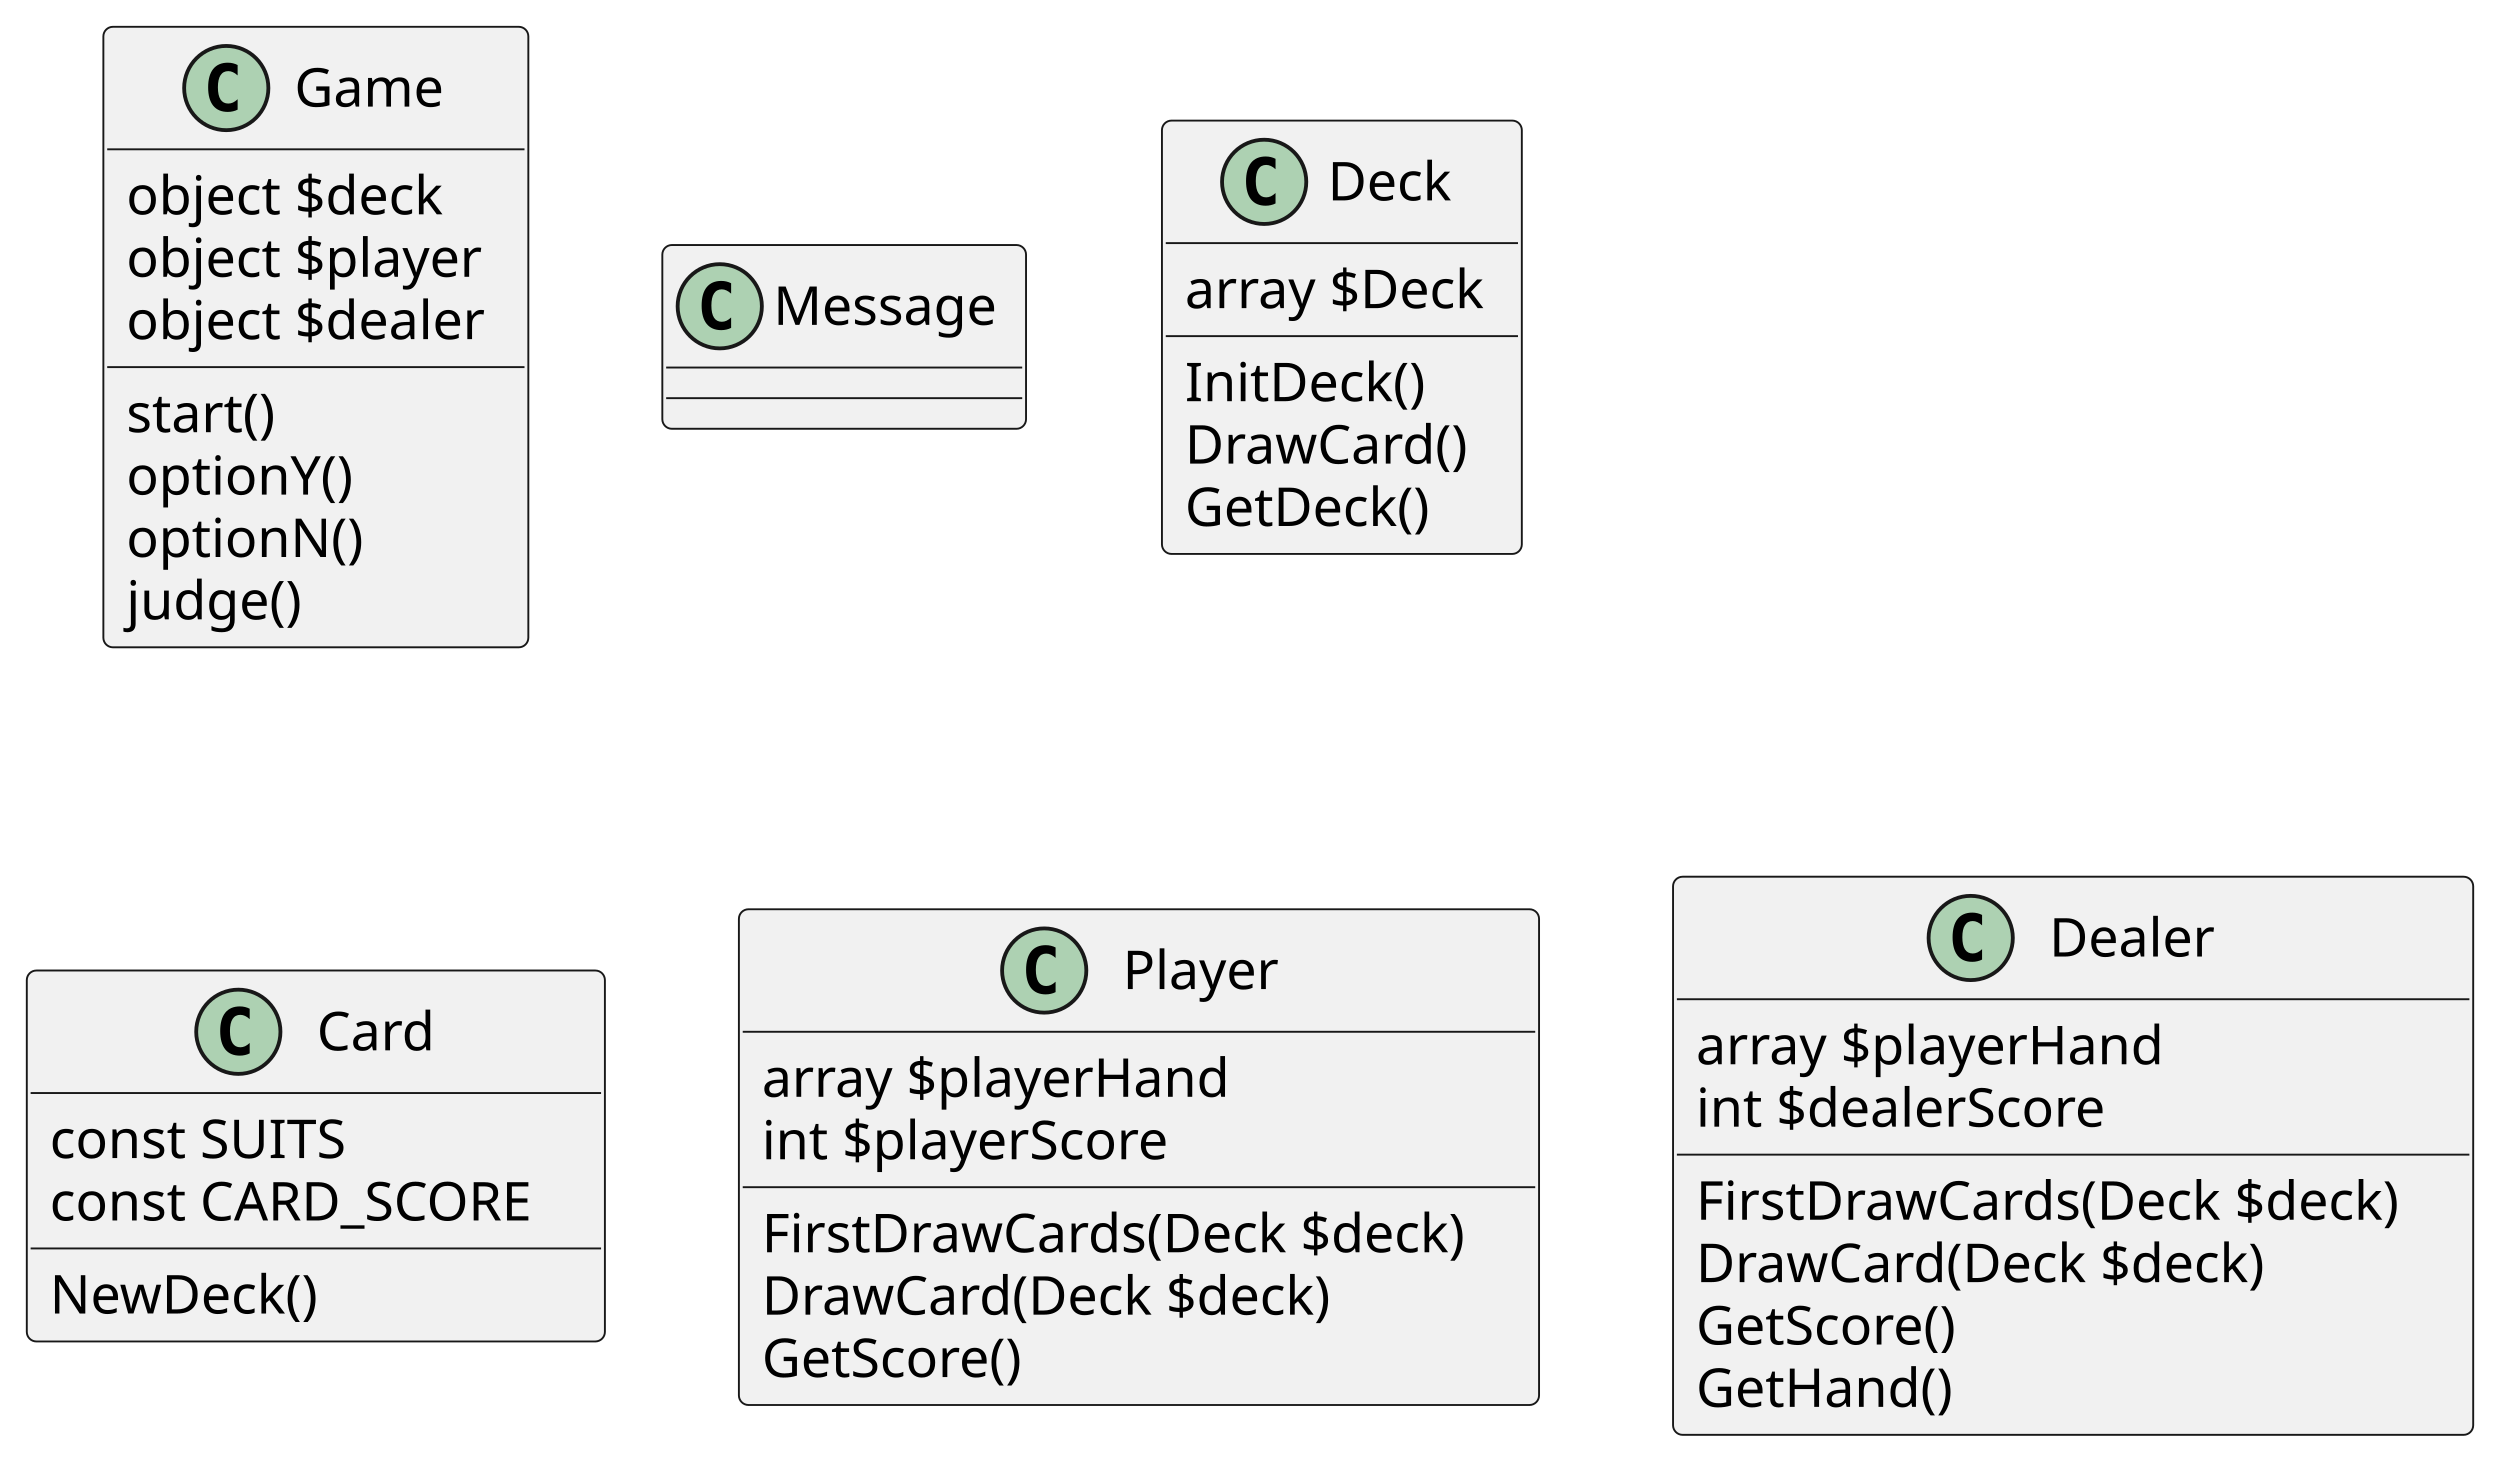
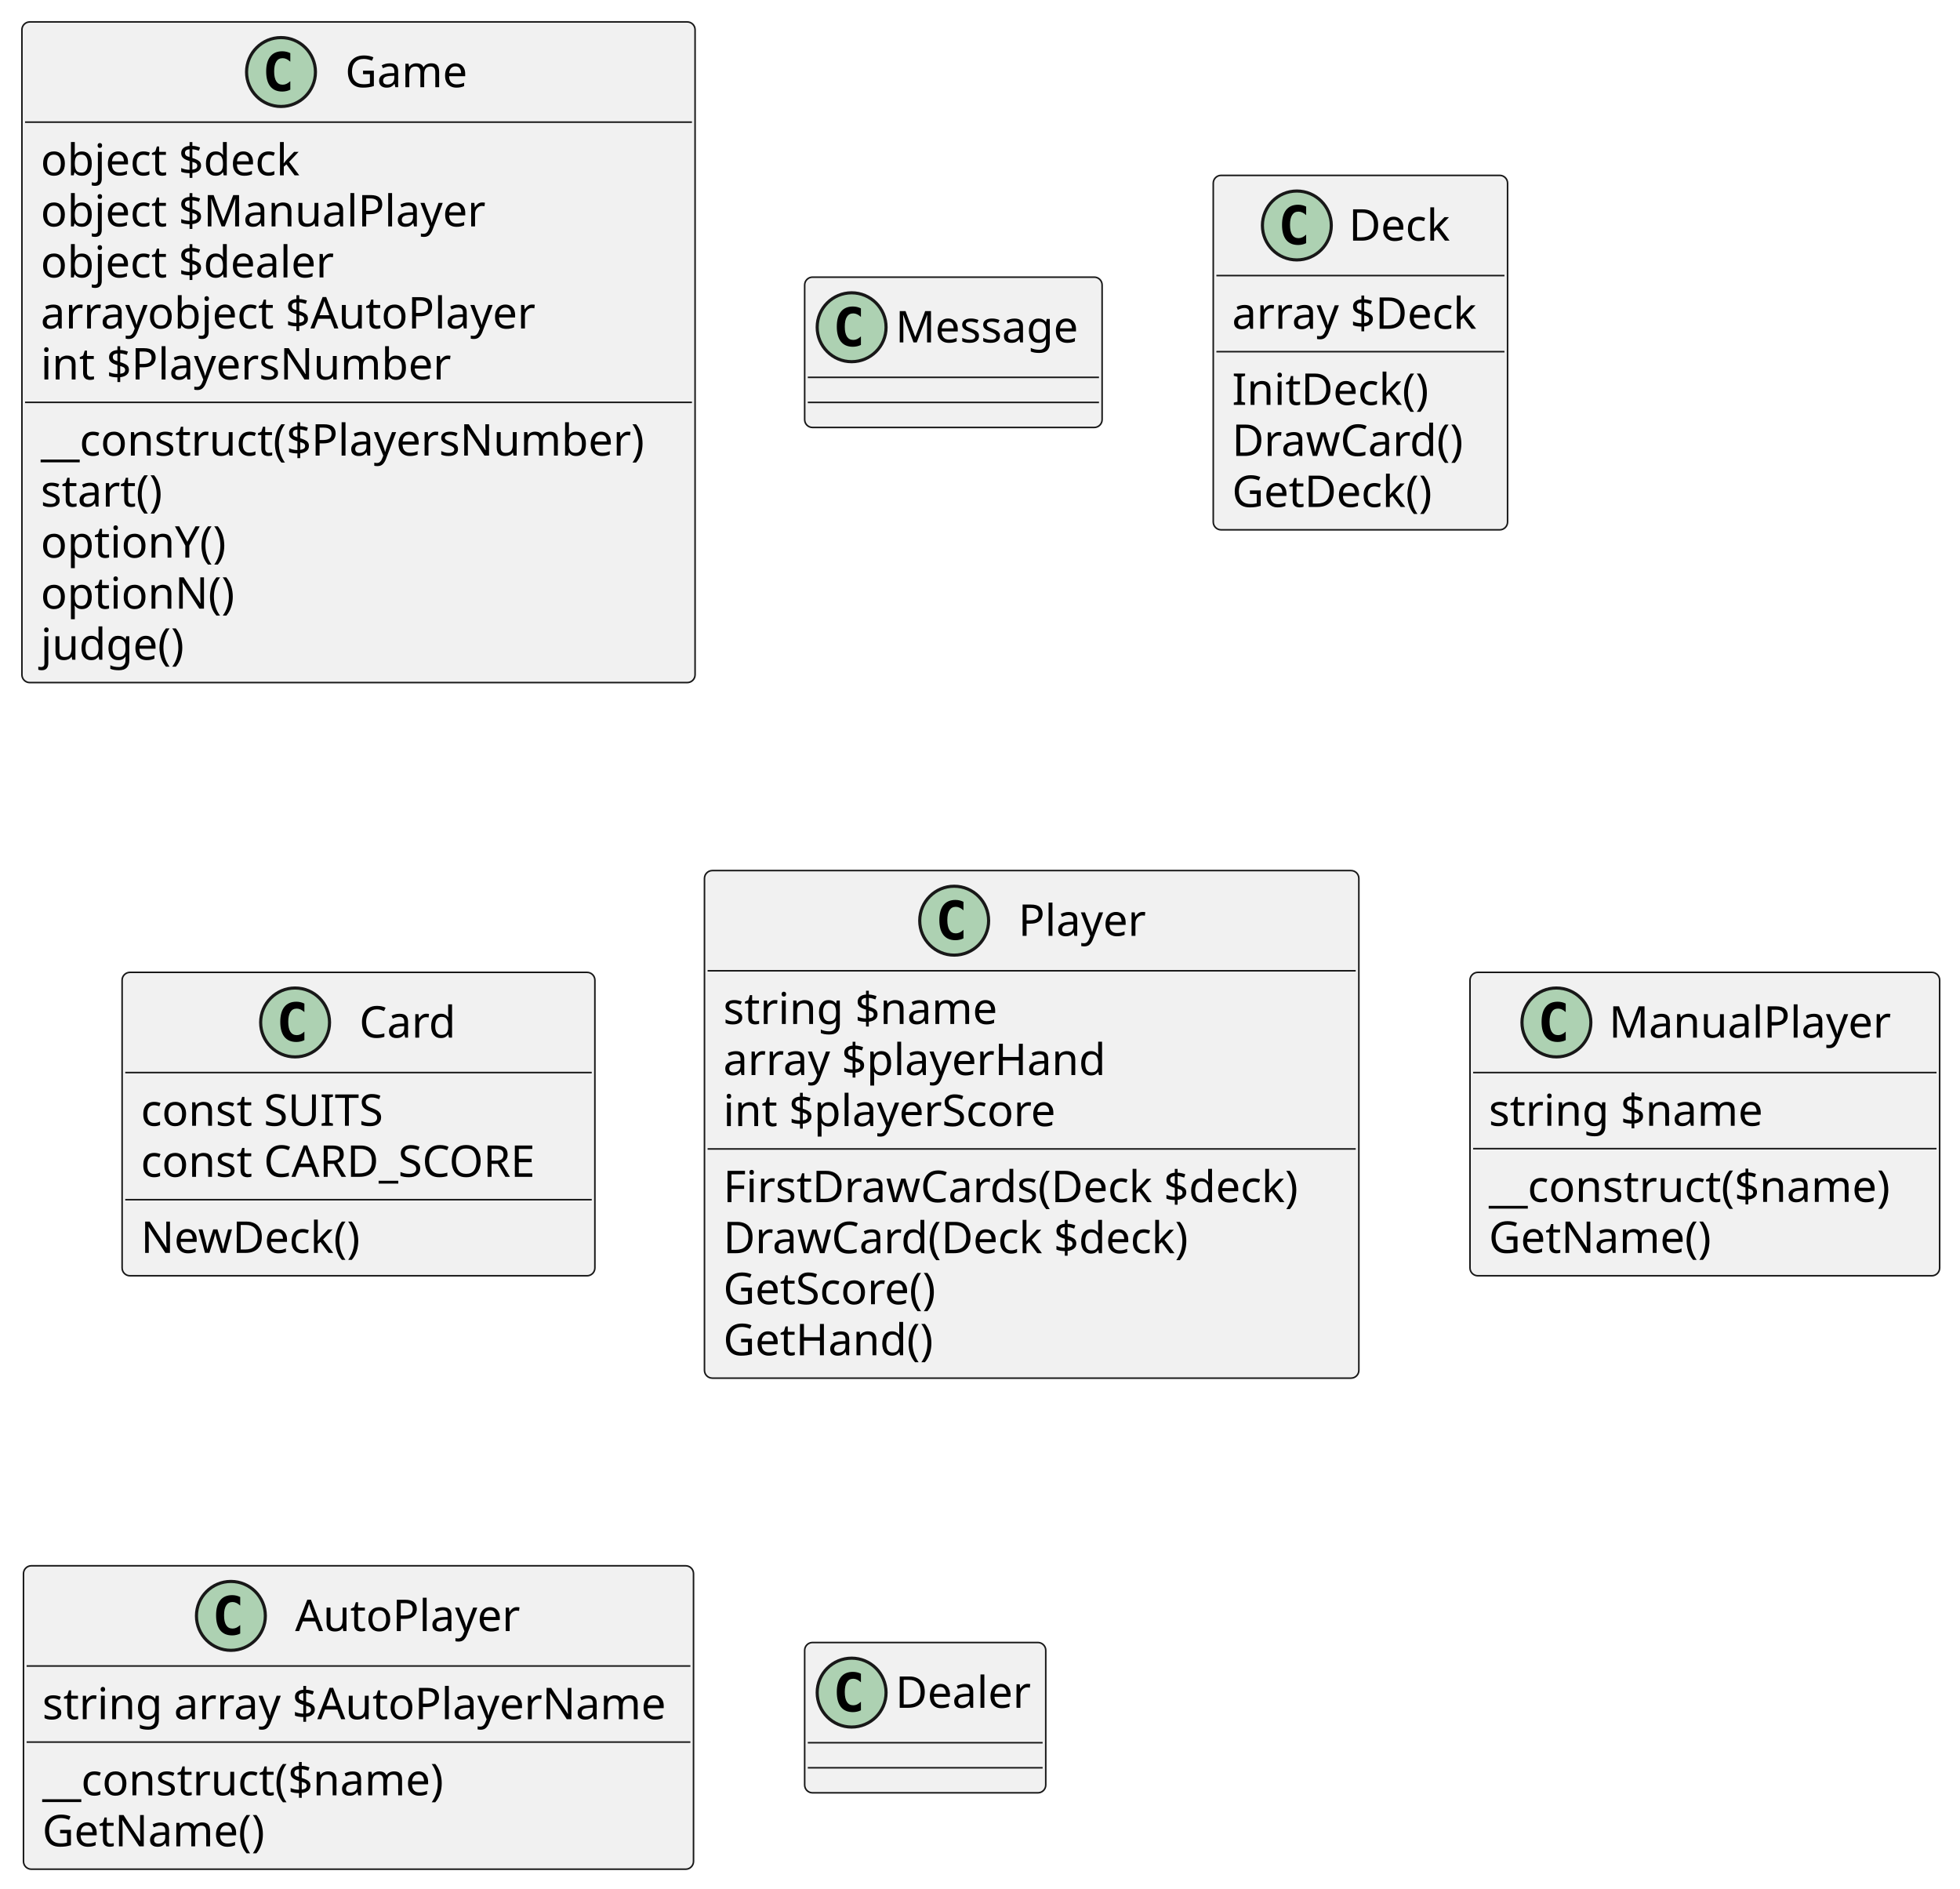
- <svg xmlns="http://www.w3.org/2000/svg" contentStyleType="text/css" height="381px" preserveAspectRatio="none" style="width:653px;height:381px;background:#FFFFFF;" version="1.1" viewBox="0 0 653 381" width="653px" zoomAndPan="magnify">
+ <svg xmlns="http://www.w3.org/2000/svg" contentStyleType="text/css" height="603px" preserveAspectRatio="none" style="width:626px;height:603px;background:#FFFFFF;" version="1.1" viewBox="0 0 626 603" width="626px" zoomAndPan="magnify">
  <defs />
  <g>
    <g id="elem_Game">
-       <rect codeLine="1" fill="#F1F1F1" height="162.078" id="Game" rx="2.5" ry="2.5" style="stroke:#181818;stroke-width:0.5;" width="111" x="27" y="7" />
-       <ellipse cx="59.1" cy="23" fill="#ADD1B2" rx="11" ry="11" style="stroke:#181818;stroke-width:1.0;" />
-       <path d="M62.069,28.641 Q61.491,28.938 60.85,29.078 Q60.209,29.234 59.506,29.234 Q57.006,29.234 55.678,27.594 Q54.366,25.938 54.366,22.812 Q54.366,19.688 55.678,18.031 Q57.006,16.375 59.506,16.375 Q60.209,16.375 60.85,16.531 Q61.506,16.688 62.069,16.984 L62.069,19.703 Q61.444,19.125 60.85,18.859 Q60.256,18.578 59.631,18.578 Q58.288,18.578 57.6,19.656 Q56.913,20.719 56.913,22.812 Q56.913,24.906 57.6,25.984 Q58.288,27.047 59.631,27.047 Q60.256,27.047 60.85,26.781 Q61.444,26.5 62.069,25.922 L62.069,28.641 Z " fill="#000000" />
-       <text fill="#000000" font-family="sans-serif" font-size="14" lengthAdjust="spacing" textLength="41" x="76.9" y="27.847">Game</text>
-       <line style="stroke:#181818;stroke-width:0.5;" x1="28" x2="137" y1="39" y2="39" />
-       <text fill="#000000" font-family="sans-serif" font-size="14" lengthAdjust="spacing" textLength="90" x="33" y="55.995">object $deck</text>
-       <text fill="#000000" font-family="sans-serif" font-size="14" lengthAdjust="spacing" textLength="97" x="33" y="72.292">object $player</text>
-       <text fill="#000000" font-family="sans-serif" font-size="14" lengthAdjust="spacing" textLength="99" x="33" y="88.589">object $dealer</text>
-       <line style="stroke:#181818;stroke-width:0.5;" x1="28" x2="137" y1="95.891" y2="95.891" />
-       <text fill="#000000" font-family="sans-serif" font-size="14" lengthAdjust="spacing" textLength="41" x="33" y="112.886">start()</text>
-       <text fill="#000000" font-family="sans-serif" font-size="14" lengthAdjust="spacing" textLength="63" x="33" y="129.183">optionY()</text>
-       <text fill="#000000" font-family="sans-serif" font-size="14" lengthAdjust="spacing" textLength="64" x="33" y="145.48">optionN()</text>
-       <text fill="#000000" font-family="sans-serif" font-size="14" lengthAdjust="spacing" textLength="49" x="33" y="161.776">judge()</text>
+       <rect codeLine="1" fill="#F1F1F1" height="210.969" id="Game" rx="2.5" ry="2.5" style="stroke:#181818;stroke-width:0.5;" width="215" x="7" y="7" />
+       <ellipse cx="89.75" cy="23" fill="#ADD1B2" rx="11" ry="11" style="stroke:#181818;stroke-width:1.0;" />
+       <path d="M92.719,28.641 Q92.141,28.938 91.5,29.078 Q90.859,29.234 90.156,29.234 Q87.656,29.234 86.328,27.594 Q85.016,25.938 85.016,22.812 Q85.016,19.688 86.328,18.031 Q87.656,16.375 90.156,16.375 Q90.859,16.375 91.5,16.531 Q92.156,16.688 92.719,16.984 L92.719,19.703 Q92.094,19.125 91.5,18.859 Q90.906,18.578 90.281,18.578 Q88.938,18.578 88.25,19.656 Q87.562,20.719 87.562,22.812 Q87.562,24.906 88.25,25.984 Q88.938,27.047 90.281,27.047 Q90.906,27.047 91.5,26.781 Q92.094,26.5 92.719,25.922 L92.719,28.641 Z " fill="#000000" />
+       <text fill="#000000" font-family="sans-serif" font-size="14" lengthAdjust="spacing" textLength="41" x="110.25" y="27.847">Game</text>
+       <line style="stroke:#181818;stroke-width:0.5;" x1="8" x2="221" y1="39" y2="39" />
+       <text fill="#000000" font-family="sans-serif" font-size="14" lengthAdjust="spacing" textLength="90" x="13" y="55.995">object $deck</text>
+       <text fill="#000000" font-family="sans-serif" font-size="14" lengthAdjust="spacing" textLength="146" x="13" y="72.292">object $ManualPlayer</text>
+       <text fill="#000000" font-family="sans-serif" font-size="14" lengthAdjust="spacing" textLength="99" x="13" y="88.589">object $dealer</text>
+       <text fill="#000000" font-family="sans-serif" font-size="14" lengthAdjust="spacing" textLength="162" x="13" y="104.886">arrayobject $AutoPlayer</text>
+       <text fill="#000000" font-family="sans-serif" font-size="14" lengthAdjust="spacing" textLength="134" x="13" y="121.183">int $PlayersNumber</text>
+       <line style="stroke:#181818;stroke-width:0.5;" x1="8" x2="221" y1="128.484" y2="128.484" />
+       <text fill="#000000" font-family="sans-serif" font-size="14" lengthAdjust="spacing" textLength="203" x="13" y="145.48">__construct($PlayersNumber)</text>
+       <text fill="#000000" font-family="sans-serif" font-size="14" lengthAdjust="spacing" textLength="41" x="13" y="161.776">start()</text>
+       <text fill="#000000" font-family="sans-serif" font-size="14" lengthAdjust="spacing" textLength="63" x="13" y="178.073">optionY()</text>
+       <text fill="#000000" font-family="sans-serif" font-size="14" lengthAdjust="spacing" textLength="64" x="13" y="194.37">optionN()</text>
+       <text fill="#000000" font-family="sans-serif" font-size="14" lengthAdjust="spacing" textLength="49" x="13" y="210.667">judge()</text>
    </g>
    <g id="elem_Message">
-       <rect codeLine="10" fill="#F1F1F1" height="48" id="Message" rx="2.5" ry="2.5" style="stroke:#181818;stroke-width:0.5;" width="95" x="173" y="64" />
-       <ellipse cx="188" cy="80" fill="#ADD1B2" rx="11" ry="11" style="stroke:#181818;stroke-width:1.0;" />
-       <path d="M190.969,85.641 Q190.391,85.938 189.75,86.078 Q189.109,86.234 188.406,86.234 Q185.906,86.234 184.578,84.594 Q183.266,82.938 183.266,79.812 Q183.266,76.688 184.578,75.031 Q185.906,73.375 188.406,73.375 Q189.109,73.375 189.75,73.531 Q190.406,73.688 190.969,73.984 L190.969,76.703 Q190.344,76.125 189.75,75.859 Q189.156,75.578 188.531,75.578 Q187.188,75.578 186.5,76.656 Q185.812,77.719 185.812,79.812 Q185.812,81.906 186.5,82.984 Q187.188,84.047 188.531,84.047 Q189.156,84.047 189.75,83.781 Q190.344,83.5 190.969,82.922 L190.969,85.641 Z " fill="#000000" />
-       <text fill="#000000" font-family="sans-serif" font-size="14" lengthAdjust="spacing" textLength="63" x="202" y="84.847">Message</text>
-       <line style="stroke:#181818;stroke-width:0.5;" x1="174" x2="267" y1="96" y2="96" />
-       <line style="stroke:#181818;stroke-width:0.5;" x1="174" x2="267" y1="104" y2="104" />
+       <rect codeLine="13" fill="#F1F1F1" height="48" id="Message" rx="2.5" ry="2.5" style="stroke:#181818;stroke-width:0.5;" width="95" x="257" y="88.5" />
+       <ellipse cx="272" cy="104.5" fill="#ADD1B2" rx="11" ry="11" style="stroke:#181818;stroke-width:1.0;" />
+       <path d="M274.969,110.141 Q274.391,110.438 273.75,110.578 Q273.109,110.734 272.406,110.734 Q269.906,110.734 268.578,109.094 Q267.266,107.438 267.266,104.312 Q267.266,101.188 268.578,99.531 Q269.906,97.875 272.406,97.875 Q273.109,97.875 273.75,98.031 Q274.406,98.188 274.969,98.484 L274.969,101.203 Q274.344,100.625 273.75,100.359 Q273.156,100.078 272.531,100.078 Q271.188,100.078 270.5,101.156 Q269.812,102.219 269.812,104.312 Q269.812,106.406 270.5,107.484 Q271.188,108.547 272.531,108.547 Q273.156,108.547 273.75,108.281 Q274.344,108 274.969,107.422 L274.969,110.141 Z " fill="#000000" />
+       <text fill="#000000" font-family="sans-serif" font-size="14" lengthAdjust="spacing" textLength="63" x="286" y="109.347">Message</text>
+       <line style="stroke:#181818;stroke-width:0.5;" x1="258" x2="351" y1="120.5" y2="120.5" />
+       <line style="stroke:#181818;stroke-width:0.5;" x1="258" x2="351" y1="128.5" y2="128.5" />
    </g>
    <g id="elem_Deck">
-       <rect codeLine="13" fill="#F1F1F1" height="113.188" id="Deck" rx="2.5" ry="2.5" style="stroke:#181818;stroke-width:0.5;" width="94" x="303.5" y="31.5" />
-       <ellipse cx="330.2" cy="47.5" fill="#ADD1B2" rx="11" ry="11" style="stroke:#181818;stroke-width:1.0;" />
-       <path d="M333.169,53.141 Q332.591,53.438 331.95,53.578 Q331.309,53.734 330.606,53.734 Q328.106,53.734 326.778,52.094 Q325.466,50.438 325.466,47.312 Q325.466,44.188 326.778,42.531 Q328.106,40.875 330.606,40.875 Q331.309,40.875 331.95,41.031 Q332.606,41.188 333.169,41.484 L333.169,44.203 Q332.544,43.625 331.95,43.359 Q331.356,43.078 330.731,43.078 Q329.387,43.078 328.7,44.156 Q328.012,45.219 328.012,47.312 Q328.012,49.406 328.7,50.484 Q329.387,51.547 330.731,51.547 Q331.356,51.547 331.95,51.281 Q332.544,51 333.169,50.422 L333.169,53.141 Z " fill="#000000" />
-       <text fill="#000000" font-family="sans-serif" font-size="14" lengthAdjust="spacing" textLength="36" x="346.8" y="52.347">Deck</text>
-       <line style="stroke:#181818;stroke-width:0.5;" x1="304.5" x2="396.5" y1="63.5" y2="63.5" />
-       <text fill="#000000" font-family="sans-serif" font-size="14" lengthAdjust="spacing" textLength="82" x="309.5" y="80.495">array $Deck</text>
-       <line style="stroke:#181818;stroke-width:0.5;" x1="304.5" x2="396.5" y1="87.797" y2="87.797" />
-       <text fill="#000000" font-family="sans-serif" font-size="14" lengthAdjust="spacing" textLength="66" x="309.5" y="104.792">InitDeck()</text>
-       <text fill="#000000" font-family="sans-serif" font-size="14" lengthAdjust="spacing" textLength="77" x="309.5" y="121.089">DrawCard()</text>
-       <text fill="#000000" font-family="sans-serif" font-size="14" lengthAdjust="spacing" textLength="71" x="309.5" y="137.386">GetDeck()</text>
+       <rect codeLine="16" fill="#F1F1F1" height="113.188" id="Deck" rx="2.5" ry="2.5" style="stroke:#181818;stroke-width:0.5;" width="94" x="387.5" y="56" />
+       <ellipse cx="414.2" cy="72" fill="#ADD1B2" rx="11" ry="11" style="stroke:#181818;stroke-width:1.0;" />
+       <path d="M417.169,77.641 Q416.591,77.938 415.95,78.078 Q415.309,78.234 414.606,78.234 Q412.106,78.234 410.778,76.594 Q409.466,74.938 409.466,71.812 Q409.466,68.688 410.778,67.031 Q412.106,65.375 414.606,65.375 Q415.309,65.375 415.95,65.531 Q416.606,65.688 417.169,65.984 L417.169,68.703 Q416.544,68.125 415.95,67.859 Q415.356,67.578 414.731,67.578 Q413.387,67.578 412.7,68.656 Q412.012,69.719 412.012,71.812 Q412.012,73.906 412.7,74.984 Q413.387,76.047 414.731,76.047 Q415.356,76.047 415.95,75.781 Q416.544,75.5 417.169,74.922 L417.169,77.641 Z " fill="#000000" />
+       <text fill="#000000" font-family="sans-serif" font-size="14" lengthAdjust="spacing" textLength="36" x="430.8" y="76.847">Deck</text>
+       <line style="stroke:#181818;stroke-width:0.5;" x1="388.5" x2="480.5" y1="88" y2="88" />
+       <text fill="#000000" font-family="sans-serif" font-size="14" lengthAdjust="spacing" textLength="82" x="393.5" y="104.995">array $Deck</text>
+       <line style="stroke:#181818;stroke-width:0.5;" x1="388.5" x2="480.5" y1="112.297" y2="112.297" />
+       <text fill="#000000" font-family="sans-serif" font-size="14" lengthAdjust="spacing" textLength="66" x="393.5" y="129.292">InitDeck()</text>
+       <text fill="#000000" font-family="sans-serif" font-size="14" lengthAdjust="spacing" textLength="77" x="393.5" y="145.589">DrawCard()</text>
+       <text fill="#000000" font-family="sans-serif" font-size="14" lengthAdjust="spacing" textLength="71" x="393.5" y="161.886">GetDeck()</text>
    </g>
    <g id="elem_Card">
-       <rect codeLine="20" fill="#F1F1F1" height="96.891" id="Card" rx="2.5" ry="2.5" style="stroke:#181818;stroke-width:0.5;" width="151" x="7" y="253.5" />
-       <ellipse cx="62.25" cy="269.5" fill="#ADD1B2" rx="11" ry="11" style="stroke:#181818;stroke-width:1.0;" />
-       <path d="M65.219,275.141 Q64.641,275.438 64,275.578 Q63.359,275.734 62.656,275.734 Q60.156,275.734 58.828,274.094 Q57.516,272.438 57.516,269.312 Q57.516,266.188 58.828,264.531 Q60.156,262.875 62.656,262.875 Q63.359,262.875 64,263.031 Q64.656,263.188 65.219,263.484 L65.219,266.203 Q64.594,265.625 64,265.359 Q63.406,265.078 62.781,265.078 Q61.438,265.078 60.75,266.156 Q60.062,267.219 60.062,269.312 Q60.062,271.406 60.75,272.484 Q61.438,273.547 62.781,273.547 Q63.406,273.547 64,273.281 Q64.594,273 65.219,272.422 L65.219,275.141 Z " fill="#000000" />
-       <text fill="#000000" font-family="sans-serif" font-size="14" lengthAdjust="spacing" textLength="32" x="82.75" y="274.347">Card</text>
-       <line style="stroke:#181818;stroke-width:0.5;" x1="8" x2="157" y1="285.5" y2="285.5" />
-       <text fill="#000000" font-family="sans-serif" font-size="14" lengthAdjust="spacing" textLength="83" x="13" y="302.495">const SUITS</text>
-       <text fill="#000000" font-family="sans-serif" font-size="14" lengthAdjust="spacing" textLength="139" x="13" y="318.792">const CARD_SCORE</text>
-       <line style="stroke:#181818;stroke-width:0.5;" x1="8" x2="157" y1="326.094" y2="326.094" />
-       <text fill="#000000" font-family="sans-serif" font-size="14" lengthAdjust="spacing" textLength="76" x="13" y="343.089">NewDeck()</text>
+       <rect codeLine="23" fill="#F1F1F1" height="96.891" id="Card" rx="2.5" ry="2.5" style="stroke:#181818;stroke-width:0.5;" width="151" x="39" y="310.5" />
+       <ellipse cx="94.25" cy="326.5" fill="#ADD1B2" rx="11" ry="11" style="stroke:#181818;stroke-width:1.0;" />
+       <path d="M97.219,332.141 Q96.641,332.438 96,332.578 Q95.359,332.734 94.656,332.734 Q92.156,332.734 90.828,331.094 Q89.516,329.438 89.516,326.312 Q89.516,323.188 90.828,321.531 Q92.156,319.875 94.656,319.875 Q95.359,319.875 96,320.031 Q96.656,320.188 97.219,320.484 L97.219,323.203 Q96.594,322.625 96,322.359 Q95.406,322.078 94.781,322.078 Q93.438,322.078 92.75,323.156 Q92.062,324.219 92.062,326.312 Q92.062,328.406 92.75,329.484 Q93.438,330.547 94.781,330.547 Q95.406,330.547 96,330.281 Q96.594,330 97.219,329.422 L97.219,332.141 Z " fill="#000000" />
+       <text fill="#000000" font-family="sans-serif" font-size="14" lengthAdjust="spacing" textLength="32" x="114.75" y="331.347">Card</text>
+       <line style="stroke:#181818;stroke-width:0.5;" x1="40" x2="189" y1="342.5" y2="342.5" />
+       <text fill="#000000" font-family="sans-serif" font-size="14" lengthAdjust="spacing" textLength="83" x="45" y="359.495">const SUITS</text>
+       <text fill="#000000" font-family="sans-serif" font-size="14" lengthAdjust="spacing" textLength="139" x="45" y="375.792">const CARD_SCORE</text>
+       <line style="stroke:#181818;stroke-width:0.5;" x1="40" x2="189" y1="383.094" y2="383.094" />
+       <text fill="#000000" font-family="sans-serif" font-size="14" lengthAdjust="spacing" textLength="76" x="45" y="400.089">NewDeck()</text>
    </g>
    <g id="elem_Player">
-       <rect codeLine="25" fill="#F1F1F1" height="129.484" id="Player" rx="2.5" ry="2.5" style="stroke:#181818;stroke-width:0.5;" width="209" x="193" y="237.5" />
-       <ellipse cx="272.75" cy="253.5" fill="#ADD1B2" rx="11" ry="11" style="stroke:#181818;stroke-width:1.0;" />
-       <path d="M275.719,259.141 Q275.141,259.438 274.5,259.578 Q273.859,259.734 273.156,259.734 Q270.656,259.734 269.328,258.094 Q268.016,256.438 268.016,253.312 Q268.016,250.188 269.328,248.531 Q270.656,246.875 273.156,246.875 Q273.859,246.875 274.5,247.031 Q275.156,247.188 275.719,247.484 L275.719,250.203 Q275.094,249.625 274.5,249.359 Q273.906,249.078 273.281,249.078 Q271.938,249.078 271.25,250.156 Q270.562,251.219 270.562,253.312 Q270.562,255.406 271.25,256.484 Q271.938,257.547 273.281,257.547 Q273.906,257.547 274.5,257.281 Q275.094,257 275.719,256.422 L275.719,259.141 Z " fill="#000000" />
-       <text fill="#000000" font-family="sans-serif" font-size="14" lengthAdjust="spacing" textLength="41" x="293.25" y="258.347">Player</text>
-       <line style="stroke:#181818;stroke-width:0.5;" x1="194" x2="401" y1="269.5" y2="269.5" />
-       <text fill="#000000" font-family="sans-serif" font-size="14" lengthAdjust="spacing" textLength="123" x="199" y="286.495">array $playerHand</text>
-       <text fill="#000000" font-family="sans-serif" font-size="14" lengthAdjust="spacing" textLength="111" x="199" y="302.792">int $playerScore</text>
-       <line style="stroke:#181818;stroke-width:0.5;" x1="194" x2="401" y1="310.094" y2="310.094" />
-       <text fill="#000000" font-family="sans-serif" font-size="14" lengthAdjust="spacing" textLength="197" x="199" y="327.089">FirstDrawCards(Deck $deck)</text>
-       <text fill="#000000" font-family="sans-serif" font-size="14" lengthAdjust="spacing" textLength="160" x="199" y="343.386">DrawCard(Deck $deck)</text>
-       <text fill="#000000" font-family="sans-serif" font-size="14" lengthAdjust="spacing" textLength="75" x="199" y="359.683">GetScore()</text>
+       <rect codeLine="28" fill="#F1F1F1" height="162.078" id="Player" rx="2.5" ry="2.5" style="stroke:#181818;stroke-width:0.5;" width="209" x="225" y="278" />
+       <ellipse cx="304.75" cy="294" fill="#ADD1B2" rx="11" ry="11" style="stroke:#181818;stroke-width:1.0;" />
+       <path d="M307.719,299.641 Q307.141,299.938 306.5,300.078 Q305.859,300.234 305.156,300.234 Q302.656,300.234 301.328,298.594 Q300.016,296.938 300.016,293.812 Q300.016,290.688 301.328,289.031 Q302.656,287.375 305.156,287.375 Q305.859,287.375 306.5,287.531 Q307.156,287.688 307.719,287.984 L307.719,290.703 Q307.094,290.125 306.5,289.859 Q305.906,289.578 305.281,289.578 Q303.938,289.578 303.25,290.656 Q302.562,291.719 302.562,293.812 Q302.562,295.906 303.25,296.984 Q303.938,298.047 305.281,298.047 Q305.906,298.047 306.5,297.781 Q307.094,297.5 307.719,296.922 L307.719,299.641 Z " fill="#000000" />
+       <text fill="#000000" font-family="sans-serif" font-size="14" lengthAdjust="spacing" textLength="41" x="325.25" y="298.847">Player</text>
+       <line style="stroke:#181818;stroke-width:0.5;" x1="226" x2="433" y1="310" y2="310" />
+       <text fill="#000000" font-family="sans-serif" font-size="14" lengthAdjust="spacing" textLength="91" x="231" y="326.995">string $name</text>
+       <text fill="#000000" font-family="sans-serif" font-size="14" lengthAdjust="spacing" textLength="123" x="231" y="343.292">array $playerHand</text>
+       <text fill="#000000" font-family="sans-serif" font-size="14" lengthAdjust="spacing" textLength="111" x="231" y="359.589">int $playerScore</text>
+       <line style="stroke:#181818;stroke-width:0.5;" x1="226" x2="433" y1="366.891" y2="366.891" />
+       <text fill="#000000" font-family="sans-serif" font-size="14" lengthAdjust="spacing" textLength="197" x="231" y="383.886">FirstDrawCards(Deck $deck)</text>
+       <text fill="#000000" font-family="sans-serif" font-size="14" lengthAdjust="spacing" textLength="160" x="231" y="400.183">DrawCard(Deck $deck)</text>
+       <text fill="#000000" font-family="sans-serif" font-size="14" lengthAdjust="spacing" textLength="75" x="231" y="416.479">GetScore()</text>
+       <text fill="#000000" font-family="sans-serif" font-size="14" lengthAdjust="spacing" textLength="71" x="231" y="432.776">GetHand()</text>
+     </g>
+     <g id="elem_ManualPlayer">
+       <rect codeLine="38" fill="#F1F1F1" height="96.891" id="ManualPlayer" rx="2.5" ry="2.5" style="stroke:#181818;stroke-width:0.5;" width="150" x="469.5" y="310.5" />
+       <ellipse cx="497.1" cy="326.5" fill="#ADD1B2" rx="11" ry="11" style="stroke:#181818;stroke-width:1.0;" />
+       <path d="M500.069,332.141 Q499.491,332.438 498.85,332.578 Q498.209,332.734 497.506,332.734 Q495.006,332.734 493.678,331.094 Q492.366,329.438 492.366,326.312 Q492.366,323.188 493.678,321.531 Q495.006,319.875 497.506,319.875 Q498.209,319.875 498.85,320.031 Q499.506,320.188 500.069,320.484 L500.069,323.203 Q499.444,322.625 498.85,322.359 Q498.256,322.078 497.631,322.078 Q496.288,322.078 495.6,323.156 Q494.913,324.219 494.913,326.312 Q494.913,328.406 495.6,329.484 Q496.288,330.547 497.631,330.547 Q498.256,330.547 498.85,330.281 Q499.444,330 500.069,329.422 L500.069,332.141 Z " fill="#000000" />
+       <text fill="#000000" font-family="sans-serif" font-size="14" lengthAdjust="spacing" textLength="90" x="513.9" y="331.347">ManualPlayer</text>
+       <line style="stroke:#181818;stroke-width:0.5;" x1="470.5" x2="618.5" y1="342.5" y2="342.5" />
+       <text fill="#000000" font-family="sans-serif" font-size="14" lengthAdjust="spacing" textLength="91" x="475.5" y="359.495">string $name</text>
+       <line style="stroke:#181818;stroke-width:0.5;" x1="470.5" x2="618.5" y1="366.797" y2="366.797" />
+       <text fill="#000000" font-family="sans-serif" font-size="14" lengthAdjust="spacing" textLength="138" x="475.5" y="383.792">__construct($name)</text>
+       <text fill="#000000" font-family="sans-serif" font-size="14" lengthAdjust="spacing" textLength="75" x="475.5" y="400.089">GetName()</text>
+     </g>
+     <g id="elem_AutoPlayer">
+       <rect codeLine="44" fill="#F1F1F1" height="96.891" id="AutoPlayer" rx="2.5" ry="2.5" style="stroke:#181818;stroke-width:0.5;" width="214" x="7.5" y="500" />
+       <ellipse cx="73.75" cy="516" fill="#ADD1B2" rx="11" ry="11" style="stroke:#181818;stroke-width:1.0;" />
+       <path d="M76.719,521.641 Q76.141,521.938 75.5,522.078 Q74.859,522.234 74.156,522.234 Q71.656,522.234 70.328,520.594 Q69.016,518.938 69.016,515.812 Q69.016,512.688 70.328,511.031 Q71.656,509.375 74.156,509.375 Q74.859,509.375 75.5,509.531 Q76.156,509.688 76.719,509.984 L76.719,512.703 Q76.094,512.125 75.5,511.859 Q74.906,511.578 74.281,511.578 Q72.938,511.578 72.25,512.656 Q71.562,513.719 71.562,515.812 Q71.562,517.906 72.25,518.984 Q72.938,520.047 74.281,520.047 Q74.906,520.047 75.5,519.781 Q76.094,519.5 76.719,518.922 L76.719,521.641 Z " fill="#000000" />
+       <text fill="#000000" font-family="sans-serif" font-size="14" lengthAdjust="spacing" textLength="73" x="94.25" y="520.847">AutoPlayer</text>
+       <line style="stroke:#181818;stroke-width:0.5;" x1="8.5" x2="220.5" y1="532" y2="532" />
+       <text fill="#000000" font-family="sans-serif" font-size="14" lengthAdjust="spacing" textLength="202" x="13.5" y="548.995">string array $AutoPlayerName</text>
+       <line style="stroke:#181818;stroke-width:0.5;" x1="8.5" x2="220.5" y1="556.297" y2="556.297" />
+       <text fill="#000000" font-family="sans-serif" font-size="14" lengthAdjust="spacing" textLength="138" x="13.5" y="573.292">__construct($name)</text>
+       <text fill="#000000" font-family="sans-serif" font-size="14" lengthAdjust="spacing" textLength="75" x="13.5" y="589.589">GetName()</text>
    </g>
    <g id="elem_Dealer">
-       <rect codeLine="33" fill="#F1F1F1" height="145.781" id="Dealer" rx="2.5" ry="2.5" style="stroke:#181818;stroke-width:0.5;" width="209" x="437" y="229" />
-       <ellipse cx="514.75" cy="245" fill="#ADD1B2" rx="11" ry="11" style="stroke:#181818;stroke-width:1.0;" />
-       <path d="M517.719,250.641 Q517.141,250.938 516.5,251.078 Q515.859,251.234 515.156,251.234 Q512.656,251.234 511.328,249.594 Q510.016,247.938 510.016,244.812 Q510.016,241.688 511.328,240.031 Q512.656,238.375 515.156,238.375 Q515.859,238.375 516.5,238.531 Q517.156,238.688 517.719,238.984 L517.719,241.703 Q517.094,241.125 516.5,240.859 Q515.906,240.578 515.281,240.578 Q513.938,240.578 513.25,241.656 Q512.562,242.719 512.562,244.812 Q512.562,246.906 513.25,247.984 Q513.938,249.047 515.281,249.047 Q515.906,249.047 516.5,248.781 Q517.094,248.5 517.719,247.922 L517.719,250.641 Z " fill="#000000" />
-       <text fill="#000000" font-family="sans-serif" font-size="14" lengthAdjust="spacing" textLength="45" x="535.25" y="249.847">Dealer</text>
-       <line style="stroke:#181818;stroke-width:0.5;" x1="438" x2="645" y1="261" y2="261" />
-       <text fill="#000000" font-family="sans-serif" font-size="14" lengthAdjust="spacing" textLength="123" x="443" y="277.995">array $playerHand</text>
-       <text fill="#000000" font-family="sans-serif" font-size="14" lengthAdjust="spacing" textLength="113" x="443" y="294.292">int $dealerScore</text>
-       <line style="stroke:#181818;stroke-width:0.5;" x1="438" x2="645" y1="301.594" y2="301.594" />
-       <text fill="#000000" font-family="sans-serif" font-size="14" lengthAdjust="spacing" textLength="197" x="443" y="318.589">FirstDrawCards(Deck $deck)</text>
-       <text fill="#000000" font-family="sans-serif" font-size="14" lengthAdjust="spacing" textLength="160" x="443" y="334.886">DrawCard(Deck $deck)</text>
-       <text fill="#000000" font-family="sans-serif" font-size="14" lengthAdjust="spacing" textLength="75" x="443" y="351.183">GetScore()</text>
-       <text fill="#000000" font-family="sans-serif" font-size="14" lengthAdjust="spacing" textLength="71" x="443" y="367.479">GetHand()</text>
+       <rect codeLine="50" fill="#F1F1F1" height="48" id="Dealer" rx="2.5" ry="2.5" style="stroke:#181818;stroke-width:0.5;" width="77" x="257" y="524.5" />
+       <ellipse cx="272" cy="540.5" fill="#ADD1B2" rx="11" ry="11" style="stroke:#181818;stroke-width:1.0;" />
+       <path d="M274.969,546.141 Q274.391,546.438 273.75,546.578 Q273.109,546.734 272.406,546.734 Q269.906,546.734 268.578,545.094 Q267.266,543.438 267.266,540.312 Q267.266,537.188 268.578,535.531 Q269.906,533.875 272.406,533.875 Q273.109,533.875 273.75,534.031 Q274.406,534.188 274.969,534.484 L274.969,537.203 Q274.344,536.625 273.75,536.359 Q273.156,536.078 272.531,536.078 Q271.188,536.078 270.5,537.156 Q269.812,538.219 269.812,540.312 Q269.812,542.406 270.5,543.484 Q271.188,544.547 272.531,544.547 Q273.156,544.547 273.75,544.281 Q274.344,544 274.969,543.422 L274.969,546.141 Z " fill="#000000" />
+       <text fill="#000000" font-family="sans-serif" font-size="14" lengthAdjust="spacing" textLength="45" x="286" y="545.347">Dealer</text>
+       <line style="stroke:#181818;stroke-width:0.5;" x1="258" x2="333" y1="556.5" y2="556.5" />
+       <line style="stroke:#181818;stroke-width:0.5;" x1="258" x2="333" y1="564.5" y2="564.5" />
    </g>
  </g>
</svg>
